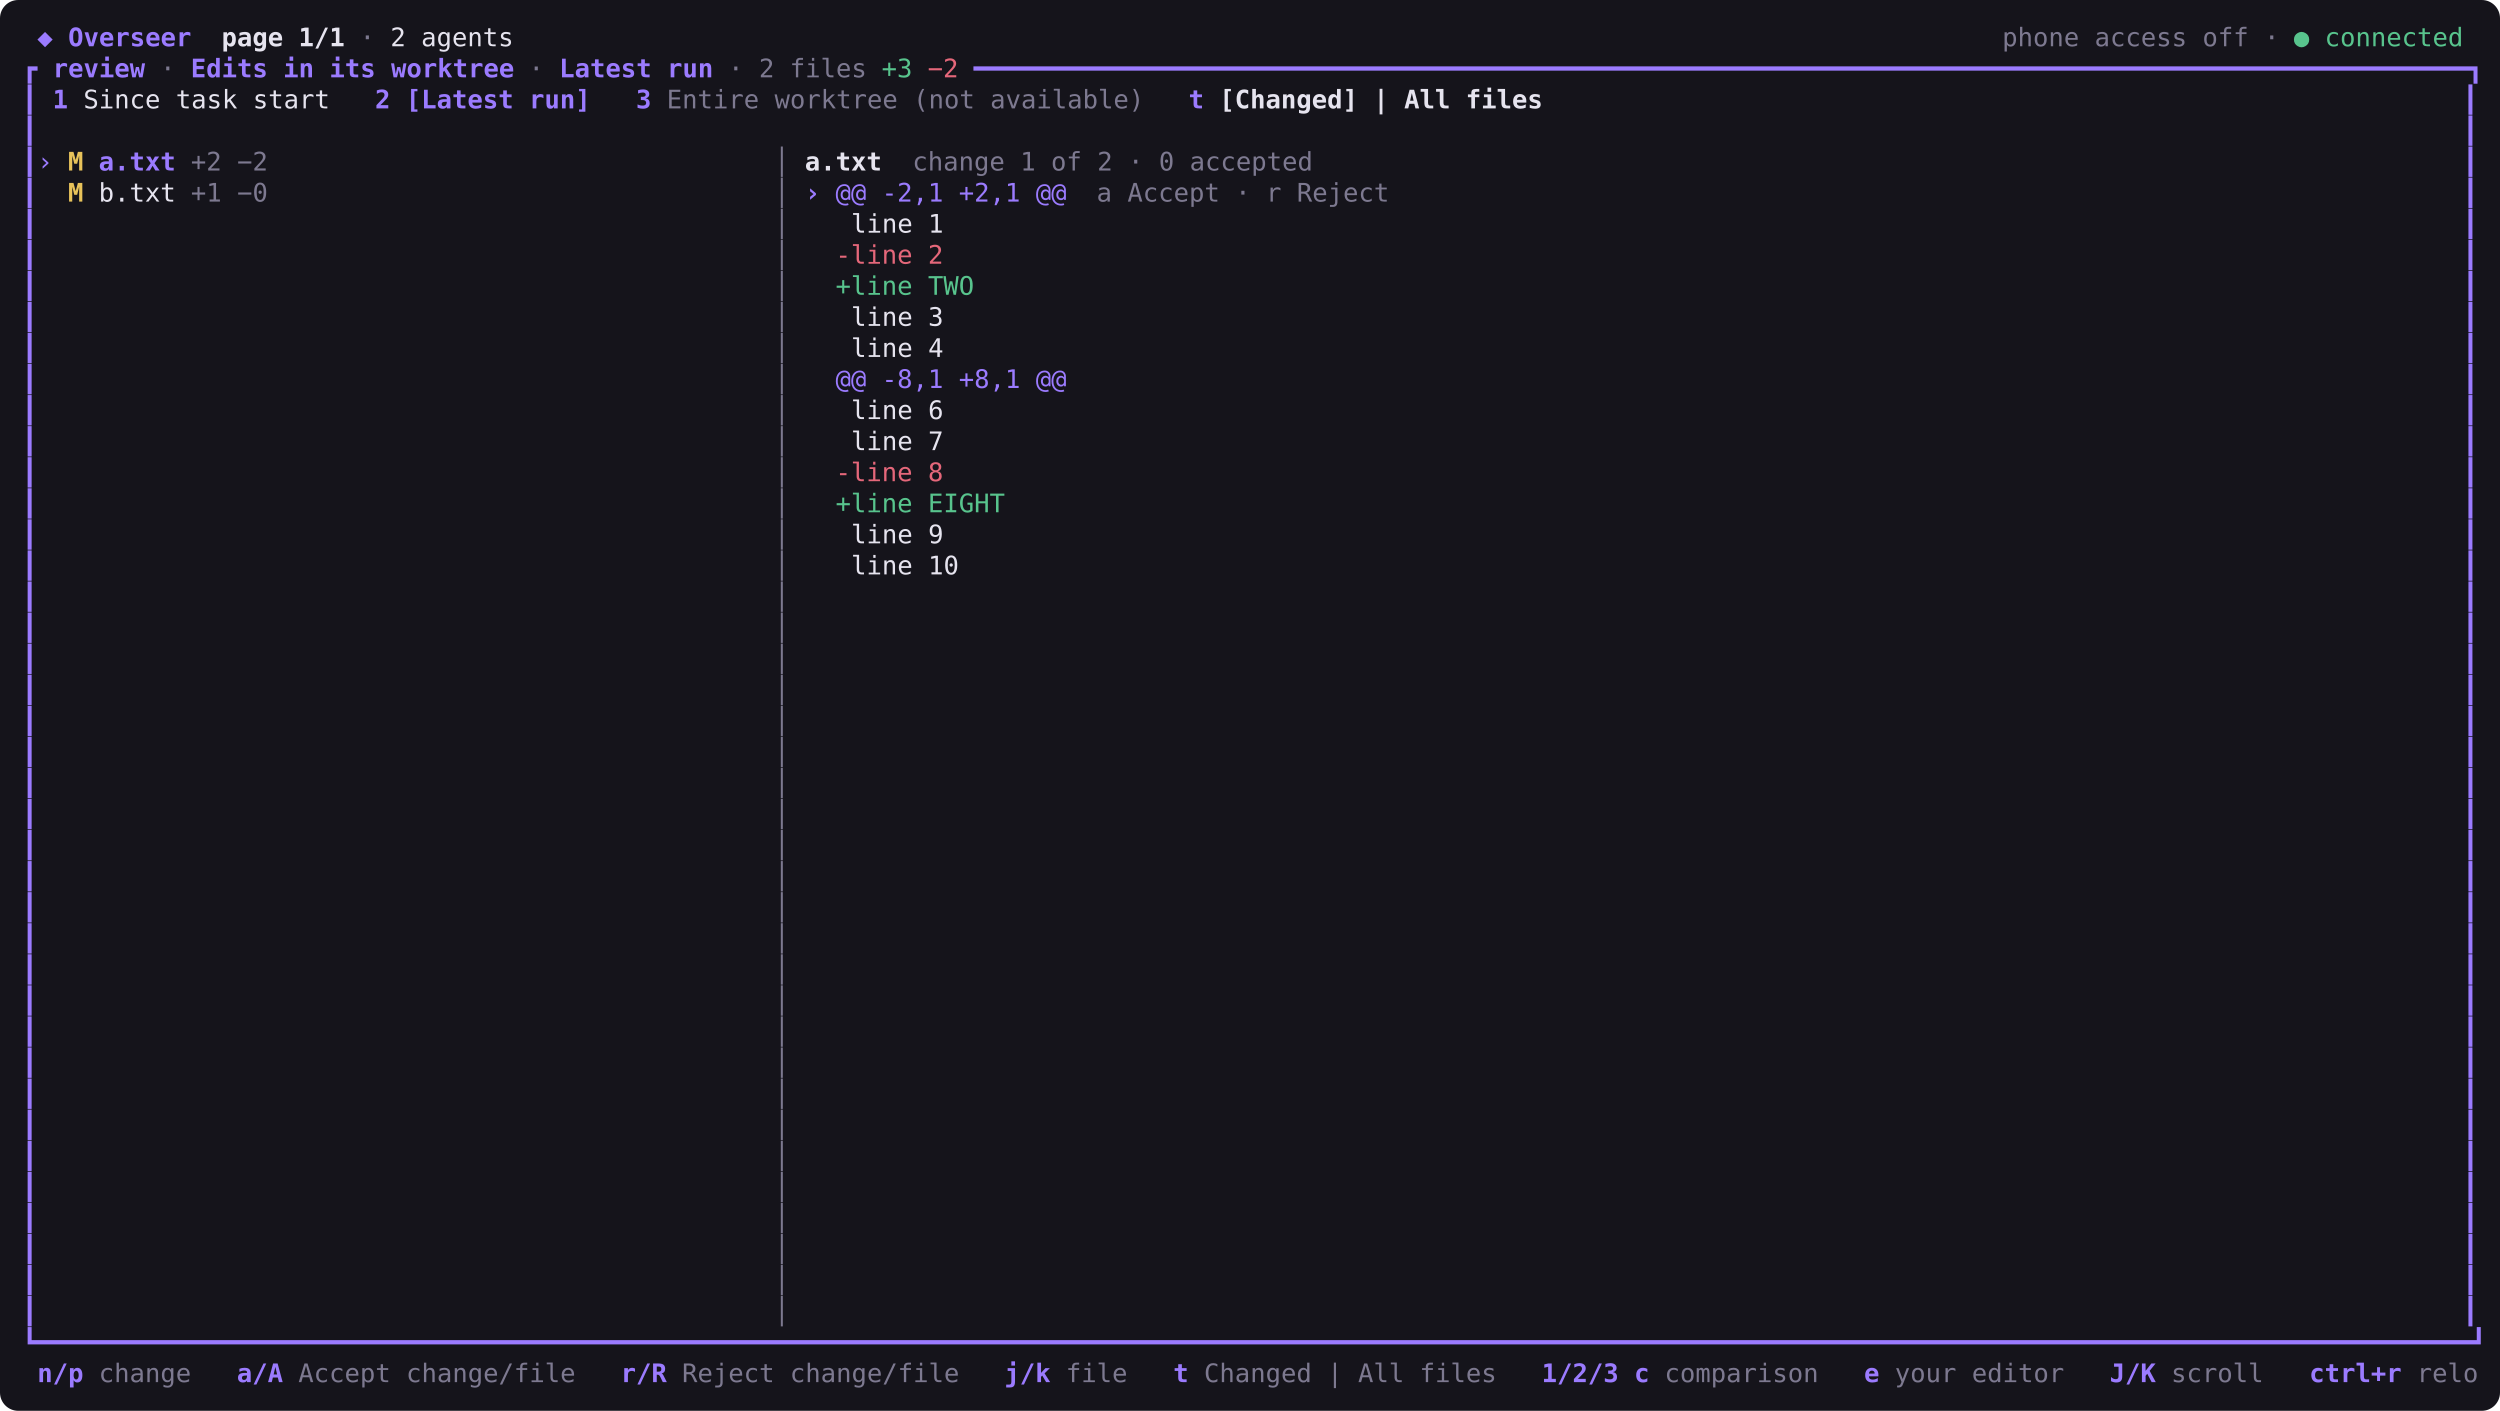
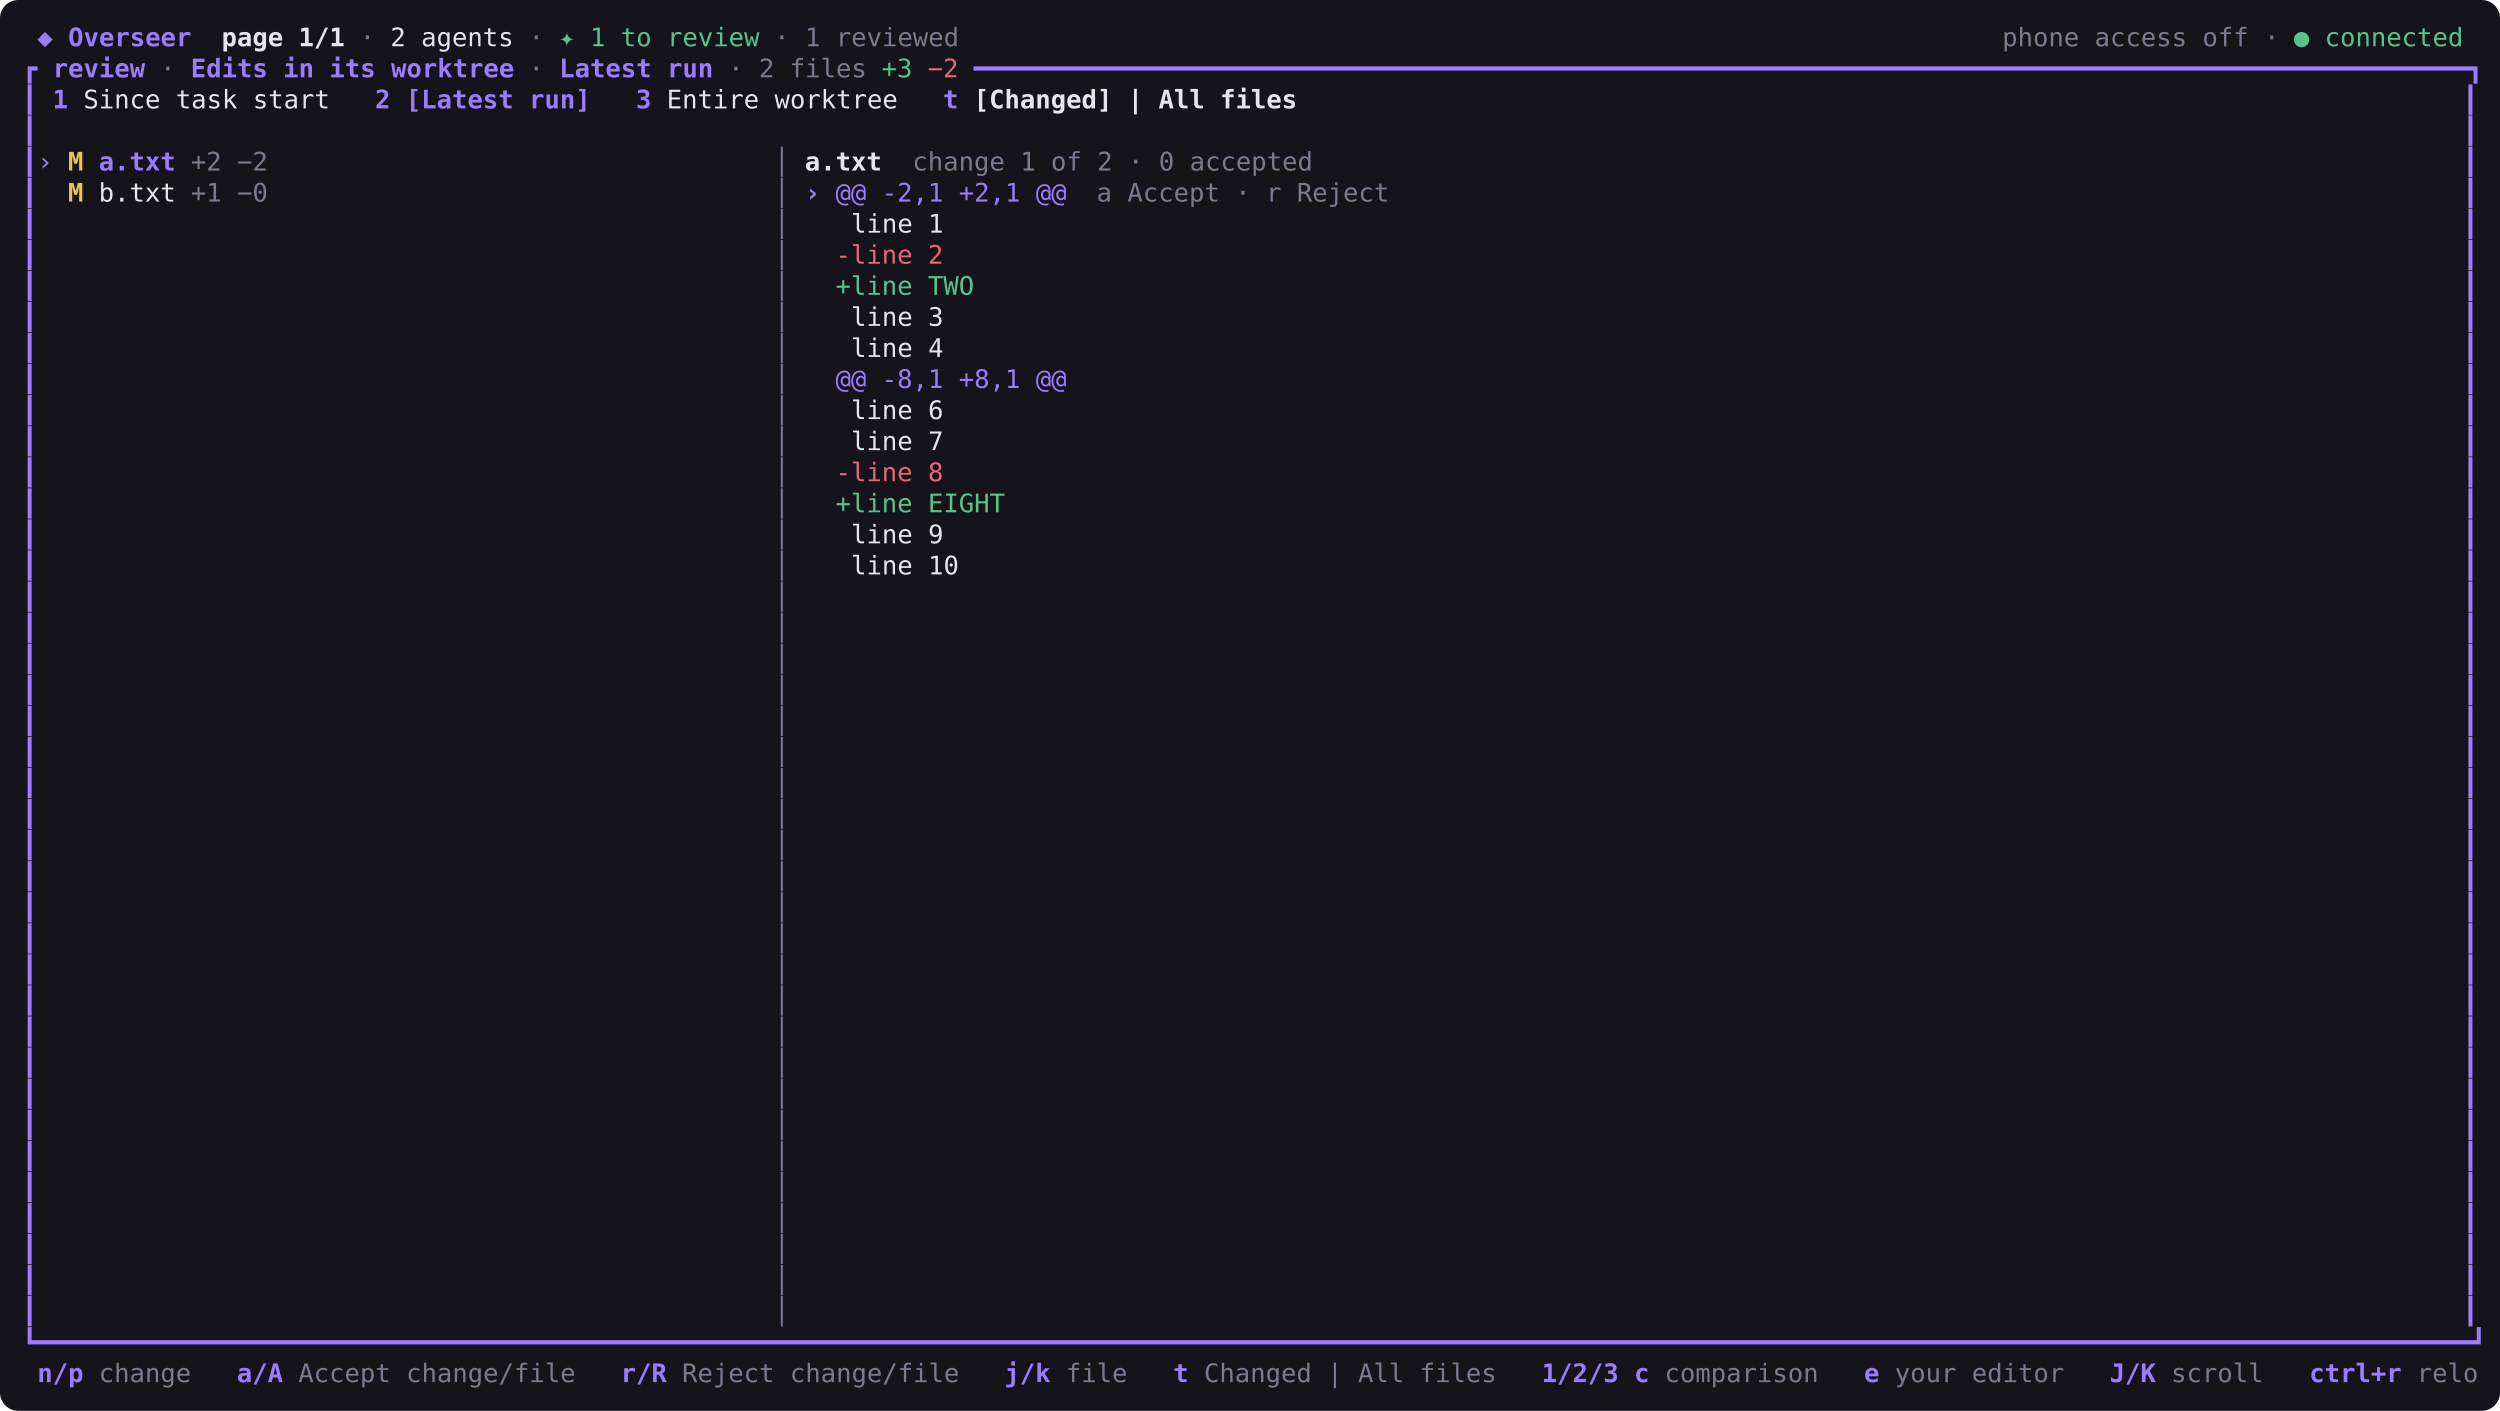
<svg xmlns="http://www.w3.org/2000/svg" width="1368" height="772" viewBox="0 0 1368 772">
  <rect width="100%" height="100%" rx="10" fill="#15141b" />
  <g font-family="ui-monospace, SFMono-Regular, Menlo, monospace" font-size="14">
    <text x="12.0" y="25.3" textLength="100.8" lengthAdjust="spacingAndGlyphs" fill="#9b7bff" font-weight="700" xml:space="preserve"> ◆ Overseer </text>
    <text x="112.8" y="25.3" textLength="84.0" lengthAdjust="spacingAndGlyphs" fill="#e6e4ef" font-weight="700" xml:space="preserve"> page 1/1 </text>
    <text x="196.8" y="25.3" textLength="16.8" lengthAdjust="spacingAndGlyphs" fill="#7d7990" xml:space="preserve">· </text>
-     <text x="213.6" y="25.3" textLength="882.0" lengthAdjust="spacingAndGlyphs" fill="#e6e4ef" xml:space="preserve">2 agents                                                                                                 </text>
+     <text x="213.6" y="25.3" textLength="67.2" lengthAdjust="spacingAndGlyphs" fill="#e6e4ef" xml:space="preserve">2 agents</text>
+     <text x="280.8" y="25.3" textLength="25.2" lengthAdjust="spacingAndGlyphs" fill="#7d7990" xml:space="preserve"> · </text>
+     <text x="306.0" y="25.3" textLength="109.2" lengthAdjust="spacingAndGlyphs" fill="#58c48d" xml:space="preserve">✦ 1 to review</text>
+     <text x="415.2" y="25.3" textLength="109.2" lengthAdjust="spacingAndGlyphs" fill="#7d7990" xml:space="preserve"> · 1 reviewed</text>
    <text x="1095.6" y="25.3" textLength="159.6" lengthAdjust="spacingAndGlyphs" fill="#7d7990" xml:space="preserve">phone access off · </text>
    <text x="1255.2" y="25.3" textLength="100.8" lengthAdjust="spacingAndGlyphs" fill="#58c48d" xml:space="preserve">● connected </text>
    <text x="12.0" y="42.3" textLength="8.4" lengthAdjust="spacingAndGlyphs" fill="#9b7bff" xml:space="preserve">┏</text>
    <text x="20.4" y="42.3" textLength="67.2" lengthAdjust="spacingAndGlyphs" fill="#9b7bff" font-weight="700" xml:space="preserve"> review </text>
    <text x="87.6" y="42.3" textLength="16.8" lengthAdjust="spacingAndGlyphs" fill="#7d7990" xml:space="preserve">· </text>
    <text x="104.4" y="42.3" textLength="176.4" lengthAdjust="spacingAndGlyphs" fill="#9b7bff" font-weight="700" xml:space="preserve">Edits in its worktree</text>
    <text x="280.8" y="42.3" textLength="25.2" lengthAdjust="spacingAndGlyphs" fill="#7d7990" xml:space="preserve"> · </text>
    <text x="306.0" y="42.3" textLength="84.0" lengthAdjust="spacingAndGlyphs" fill="#9b7bff" font-weight="700" xml:space="preserve">Latest run</text>
    <text x="390.0" y="42.3" textLength="92.4" lengthAdjust="spacingAndGlyphs" fill="#7d7990" xml:space="preserve"> · 2 files </text>
    <text x="482.4" y="42.3" textLength="25.2" lengthAdjust="spacingAndGlyphs" fill="#58c48d" xml:space="preserve">+3 </text>
    <text x="507.6" y="42.3" textLength="25.2" lengthAdjust="spacingAndGlyphs" fill="#e5677a" xml:space="preserve">−2 </text>
    <text x="532.8" y="42.3" textLength="823.2" lengthAdjust="spacingAndGlyphs" fill="#9b7bff" xml:space="preserve">━━━━━━━━━━━━━━━━━━━━━━━━━━━━━━━━━━━━━━━━━━━━━━━━━━━━━━━━━━━━━━━━━━━━━━━━━━━━━━━━━━━━━━━━━━━━━━━━━┓</text>
    <text x="12.0" y="59.3" textLength="8.4" lengthAdjust="spacingAndGlyphs" fill="#9b7bff" xml:space="preserve">┃</text>
    <text x="28.8" y="59.3" textLength="8.4" lengthAdjust="spacingAndGlyphs" fill="#9b7bff" font-weight="700" xml:space="preserve">1</text>
    <text x="37.2" y="59.3" textLength="168.0" lengthAdjust="spacingAndGlyphs" fill="#e6e4ef" xml:space="preserve"> Since task start   </text>
    <text x="205.2" y="59.3" textLength="117.6" lengthAdjust="spacingAndGlyphs" fill="#9b7bff" font-weight="700" xml:space="preserve">2 [Latest run]</text>
    <text x="348.0" y="59.3" textLength="8.4" lengthAdjust="spacingAndGlyphs" fill="#9b7bff" font-weight="700" xml:space="preserve">3</text>
-     <text x="356.4" y="59.3" textLength="268.8" lengthAdjust="spacingAndGlyphs" fill="#7d7990" xml:space="preserve"> Entire worktree (not available)</text>
-     <text x="650.4" y="59.3" textLength="16.8" lengthAdjust="spacingAndGlyphs" fill="#9b7bff" font-weight="700" xml:space="preserve">t </text>
-     <text x="667.2" y="59.3" textLength="176.4" lengthAdjust="spacingAndGlyphs" fill="#e6e4ef" font-weight="700" xml:space="preserve">[Changed] | All files</text>
+     <text x="356.4" y="59.3" textLength="159.6" lengthAdjust="spacingAndGlyphs" fill="#e6e4ef" xml:space="preserve"> Entire worktree   </text>
+     <text x="516.0" y="59.3" textLength="16.8" lengthAdjust="spacingAndGlyphs" fill="#9b7bff" font-weight="700" xml:space="preserve">t </text>
+     <text x="532.8" y="59.3" textLength="176.4" lengthAdjust="spacingAndGlyphs" fill="#e6e4ef" font-weight="700" xml:space="preserve">[Changed] | All files</text>
    <text x="1347.6" y="59.3" textLength="8.4" lengthAdjust="spacingAndGlyphs" fill="#9b7bff" xml:space="preserve">┃</text>
    <text x="12.0" y="76.3" textLength="8.4" lengthAdjust="spacingAndGlyphs" fill="#9b7bff" xml:space="preserve">┃</text>
    <text x="1347.6" y="76.3" textLength="8.4" lengthAdjust="spacingAndGlyphs" fill="#9b7bff" xml:space="preserve">┃</text>
    <text x="12.0" y="93.3" textLength="25.2" lengthAdjust="spacingAndGlyphs" fill="#9b7bff" xml:space="preserve">┃› </text>
    <text x="37.2" y="93.3" textLength="16.8" lengthAdjust="spacingAndGlyphs" fill="#e8c35a" font-weight="700" xml:space="preserve">M </text>
    <text x="54.0" y="93.3" textLength="42.0" lengthAdjust="spacingAndGlyphs" fill="#9b7bff" font-weight="700" xml:space="preserve">a.txt</text>
    <text x="96.0" y="93.3" textLength="50.4" lengthAdjust="spacingAndGlyphs" fill="#7d7990" xml:space="preserve"> +2 −2</text>
    <text x="423.6" y="93.3" textLength="8.4" lengthAdjust="spacingAndGlyphs" fill="#7d7990" xml:space="preserve">│</text>
    <text x="440.4" y="93.3" textLength="42.0" lengthAdjust="spacingAndGlyphs" fill="#e6e4ef" font-weight="700" xml:space="preserve">a.txt</text>
    <text x="482.4" y="93.3" textLength="235.2" lengthAdjust="spacingAndGlyphs" fill="#7d7990" xml:space="preserve">  change 1 of 2 · 0 accepted</text>
    <text x="1347.6" y="93.3" textLength="8.4" lengthAdjust="spacingAndGlyphs" fill="#9b7bff" xml:space="preserve">┃</text>
    <text x="12.0" y="110.3" textLength="25.2" lengthAdjust="spacingAndGlyphs" fill="#9b7bff" xml:space="preserve">┃  </text>
    <text x="37.2" y="110.3" textLength="16.8" lengthAdjust="spacingAndGlyphs" fill="#e8c35a" font-weight="700" xml:space="preserve">M </text>
    <text x="54.0" y="110.3" textLength="42.0" lengthAdjust="spacingAndGlyphs" fill="#e6e4ef" xml:space="preserve">b.txt</text>
    <text x="96.0" y="110.3" textLength="50.4" lengthAdjust="spacingAndGlyphs" fill="#7d7990" xml:space="preserve"> +1 −0</text>
    <text x="423.6" y="110.3" textLength="8.4" lengthAdjust="spacingAndGlyphs" fill="#7d7990" xml:space="preserve">│</text>
    <text x="440.4" y="110.3" textLength="16.8" lengthAdjust="spacingAndGlyphs" fill="#9b7bff" font-weight="700" xml:space="preserve">› </text>
    <text x="457.2" y="110.3" textLength="126.0" lengthAdjust="spacingAndGlyphs" fill="#9b7bff" xml:space="preserve">@@ -2,1 +2,1 @@</text>
    <text x="583.2" y="110.3" textLength="176.4" lengthAdjust="spacingAndGlyphs" fill="#7d7990" xml:space="preserve">  a Accept · r Reject</text>
    <text x="1347.6" y="110.3" textLength="8.4" lengthAdjust="spacingAndGlyphs" fill="#9b7bff" xml:space="preserve">┃</text>
    <text x="12.0" y="127.3" textLength="8.4" lengthAdjust="spacingAndGlyphs" fill="#9b7bff" xml:space="preserve">┃</text>
    <text x="423.6" y="127.3" textLength="8.4" lengthAdjust="spacingAndGlyphs" fill="#7d7990" xml:space="preserve">│</text>
    <text x="432.0" y="127.3" textLength="915.6" lengthAdjust="spacingAndGlyphs" fill="#e6e4ef" xml:space="preserve">    line 1                                                                                                   </text>
    <text x="1347.6" y="127.3" textLength="8.4" lengthAdjust="spacingAndGlyphs" fill="#9b7bff" xml:space="preserve">┃</text>
    <text x="12.0" y="144.3" textLength="8.4" lengthAdjust="spacingAndGlyphs" fill="#9b7bff" xml:space="preserve">┃</text>
    <text x="423.6" y="144.3" textLength="8.4" lengthAdjust="spacingAndGlyphs" fill="#7d7990" xml:space="preserve">│</text>
    <text x="457.2" y="144.3" textLength="58.8" lengthAdjust="spacingAndGlyphs" fill="#e5677a" xml:space="preserve">-line 2</text>
    <text x="1347.6" y="144.3" textLength="8.4" lengthAdjust="spacingAndGlyphs" fill="#9b7bff" xml:space="preserve">┃</text>
    <text x="12.0" y="161.3" textLength="8.4" lengthAdjust="spacingAndGlyphs" fill="#9b7bff" xml:space="preserve">┃</text>
    <text x="423.6" y="161.3" textLength="8.4" lengthAdjust="spacingAndGlyphs" fill="#7d7990" xml:space="preserve">│</text>
    <text x="457.2" y="161.3" textLength="75.6" lengthAdjust="spacingAndGlyphs" fill="#58c48d" xml:space="preserve">+line TWO</text>
    <text x="1347.6" y="161.3" textLength="8.4" lengthAdjust="spacingAndGlyphs" fill="#9b7bff" xml:space="preserve">┃</text>
    <text x="12.0" y="178.3" textLength="8.4" lengthAdjust="spacingAndGlyphs" fill="#9b7bff" xml:space="preserve">┃</text>
    <text x="423.6" y="178.3" textLength="8.4" lengthAdjust="spacingAndGlyphs" fill="#7d7990" xml:space="preserve">│</text>
    <text x="432.0" y="178.3" textLength="915.6" lengthAdjust="spacingAndGlyphs" fill="#e6e4ef" xml:space="preserve">    line 3                                                                                                   </text>
    <text x="1347.6" y="178.3" textLength="8.4" lengthAdjust="spacingAndGlyphs" fill="#9b7bff" xml:space="preserve">┃</text>
    <text x="12.0" y="195.3" textLength="8.4" lengthAdjust="spacingAndGlyphs" fill="#9b7bff" xml:space="preserve">┃</text>
    <text x="423.6" y="195.3" textLength="8.4" lengthAdjust="spacingAndGlyphs" fill="#7d7990" xml:space="preserve">│</text>
    <text x="432.0" y="195.3" textLength="915.6" lengthAdjust="spacingAndGlyphs" fill="#e6e4ef" xml:space="preserve">    line 4                                                                                                   </text>
    <text x="1347.6" y="195.3" textLength="8.4" lengthAdjust="spacingAndGlyphs" fill="#9b7bff" xml:space="preserve">┃</text>
    <text x="12.0" y="212.3" textLength="8.4" lengthAdjust="spacingAndGlyphs" fill="#9b7bff" xml:space="preserve">┃</text>
    <text x="423.6" y="212.3" textLength="8.4" lengthAdjust="spacingAndGlyphs" fill="#7d7990" xml:space="preserve">│</text>
    <text x="457.2" y="212.3" textLength="126.0" lengthAdjust="spacingAndGlyphs" fill="#9b7bff" xml:space="preserve">@@ -8,1 +8,1 @@</text>
    <text x="1347.6" y="212.3" textLength="8.4" lengthAdjust="spacingAndGlyphs" fill="#9b7bff" xml:space="preserve">┃</text>
    <text x="12.0" y="229.3" textLength="8.4" lengthAdjust="spacingAndGlyphs" fill="#9b7bff" xml:space="preserve">┃</text>
    <text x="423.6" y="229.3" textLength="8.4" lengthAdjust="spacingAndGlyphs" fill="#7d7990" xml:space="preserve">│</text>
    <text x="432.0" y="229.3" textLength="915.6" lengthAdjust="spacingAndGlyphs" fill="#e6e4ef" xml:space="preserve">    line 6                                                                                                   </text>
    <text x="1347.6" y="229.3" textLength="8.4" lengthAdjust="spacingAndGlyphs" fill="#9b7bff" xml:space="preserve">┃</text>
    <text x="12.0" y="246.3" textLength="8.4" lengthAdjust="spacingAndGlyphs" fill="#9b7bff" xml:space="preserve">┃</text>
    <text x="423.6" y="246.3" textLength="8.4" lengthAdjust="spacingAndGlyphs" fill="#7d7990" xml:space="preserve">│</text>
    <text x="432.0" y="246.3" textLength="915.6" lengthAdjust="spacingAndGlyphs" fill="#e6e4ef" xml:space="preserve">    line 7                                                                                                   </text>
    <text x="1347.6" y="246.3" textLength="8.4" lengthAdjust="spacingAndGlyphs" fill="#9b7bff" xml:space="preserve">┃</text>
    <text x="12.0" y="263.3" textLength="8.4" lengthAdjust="spacingAndGlyphs" fill="#9b7bff" xml:space="preserve">┃</text>
    <text x="423.6" y="263.3" textLength="8.4" lengthAdjust="spacingAndGlyphs" fill="#7d7990" xml:space="preserve">│</text>
    <text x="457.2" y="263.3" textLength="58.8" lengthAdjust="spacingAndGlyphs" fill="#e5677a" xml:space="preserve">-line 8</text>
    <text x="1347.6" y="263.3" textLength="8.4" lengthAdjust="spacingAndGlyphs" fill="#9b7bff" xml:space="preserve">┃</text>
    <text x="12.0" y="280.3" textLength="8.4" lengthAdjust="spacingAndGlyphs" fill="#9b7bff" xml:space="preserve">┃</text>
    <text x="423.6" y="280.3" textLength="8.4" lengthAdjust="spacingAndGlyphs" fill="#7d7990" xml:space="preserve">│</text>
    <text x="457.2" y="280.3" textLength="92.4" lengthAdjust="spacingAndGlyphs" fill="#58c48d" xml:space="preserve">+line EIGHT</text>
    <text x="1347.6" y="280.3" textLength="8.4" lengthAdjust="spacingAndGlyphs" fill="#9b7bff" xml:space="preserve">┃</text>
    <text x="12.0" y="297.3" textLength="8.4" lengthAdjust="spacingAndGlyphs" fill="#9b7bff" xml:space="preserve">┃</text>
    <text x="423.6" y="297.3" textLength="8.4" lengthAdjust="spacingAndGlyphs" fill="#7d7990" xml:space="preserve">│</text>
    <text x="432.0" y="297.3" textLength="915.6" lengthAdjust="spacingAndGlyphs" fill="#e6e4ef" xml:space="preserve">    line 9                                                                                                   </text>
    <text x="1347.6" y="297.3" textLength="8.4" lengthAdjust="spacingAndGlyphs" fill="#9b7bff" xml:space="preserve">┃</text>
    <text x="12.0" y="314.3" textLength="8.4" lengthAdjust="spacingAndGlyphs" fill="#9b7bff" xml:space="preserve">┃</text>
    <text x="423.6" y="314.3" textLength="8.4" lengthAdjust="spacingAndGlyphs" fill="#7d7990" xml:space="preserve">│</text>
    <text x="432.0" y="314.3" textLength="915.6" lengthAdjust="spacingAndGlyphs" fill="#e6e4ef" xml:space="preserve">    line 10                                                                                                  </text>
    <text x="1347.6" y="314.3" textLength="8.4" lengthAdjust="spacingAndGlyphs" fill="#9b7bff" xml:space="preserve">┃</text>
    <text x="12.0" y="331.3" textLength="8.4" lengthAdjust="spacingAndGlyphs" fill="#9b7bff" xml:space="preserve">┃</text>
    <text x="423.6" y="331.3" textLength="8.4" lengthAdjust="spacingAndGlyphs" fill="#7d7990" xml:space="preserve">│</text>
    <text x="1347.6" y="331.3" textLength="8.4" lengthAdjust="spacingAndGlyphs" fill="#9b7bff" xml:space="preserve">┃</text>
    <text x="12.0" y="348.3" textLength="8.4" lengthAdjust="spacingAndGlyphs" fill="#9b7bff" xml:space="preserve">┃</text>
    <text x="423.6" y="348.3" textLength="8.4" lengthAdjust="spacingAndGlyphs" fill="#7d7990" xml:space="preserve">│</text>
    <text x="1347.6" y="348.3" textLength="8.4" lengthAdjust="spacingAndGlyphs" fill="#9b7bff" xml:space="preserve">┃</text>
    <text x="12.0" y="365.3" textLength="8.4" lengthAdjust="spacingAndGlyphs" fill="#9b7bff" xml:space="preserve">┃</text>
    <text x="423.6" y="365.3" textLength="8.4" lengthAdjust="spacingAndGlyphs" fill="#7d7990" xml:space="preserve">│</text>
    <text x="1347.6" y="365.3" textLength="8.4" lengthAdjust="spacingAndGlyphs" fill="#9b7bff" xml:space="preserve">┃</text>
    <text x="12.0" y="382.3" textLength="8.4" lengthAdjust="spacingAndGlyphs" fill="#9b7bff" xml:space="preserve">┃</text>
    <text x="423.6" y="382.3" textLength="8.4" lengthAdjust="spacingAndGlyphs" fill="#7d7990" xml:space="preserve">│</text>
    <text x="1347.6" y="382.3" textLength="8.4" lengthAdjust="spacingAndGlyphs" fill="#9b7bff" xml:space="preserve">┃</text>
    <text x="12.0" y="399.3" textLength="8.4" lengthAdjust="spacingAndGlyphs" fill="#9b7bff" xml:space="preserve">┃</text>
    <text x="423.6" y="399.3" textLength="8.4" lengthAdjust="spacingAndGlyphs" fill="#7d7990" xml:space="preserve">│</text>
    <text x="1347.6" y="399.3" textLength="8.4" lengthAdjust="spacingAndGlyphs" fill="#9b7bff" xml:space="preserve">┃</text>
    <text x="12.0" y="416.3" textLength="8.4" lengthAdjust="spacingAndGlyphs" fill="#9b7bff" xml:space="preserve">┃</text>
    <text x="423.6" y="416.3" textLength="8.4" lengthAdjust="spacingAndGlyphs" fill="#7d7990" xml:space="preserve">│</text>
    <text x="1347.6" y="416.3" textLength="8.4" lengthAdjust="spacingAndGlyphs" fill="#9b7bff" xml:space="preserve">┃</text>
    <text x="12.0" y="433.3" textLength="8.4" lengthAdjust="spacingAndGlyphs" fill="#9b7bff" xml:space="preserve">┃</text>
    <text x="423.6" y="433.3" textLength="8.4" lengthAdjust="spacingAndGlyphs" fill="#7d7990" xml:space="preserve">│</text>
    <text x="1347.6" y="433.3" textLength="8.4" lengthAdjust="spacingAndGlyphs" fill="#9b7bff" xml:space="preserve">┃</text>
    <text x="12.0" y="450.3" textLength="8.4" lengthAdjust="spacingAndGlyphs" fill="#9b7bff" xml:space="preserve">┃</text>
    <text x="423.6" y="450.3" textLength="8.4" lengthAdjust="spacingAndGlyphs" fill="#7d7990" xml:space="preserve">│</text>
    <text x="1347.6" y="450.3" textLength="8.4" lengthAdjust="spacingAndGlyphs" fill="#9b7bff" xml:space="preserve">┃</text>
    <text x="12.0" y="467.3" textLength="8.4" lengthAdjust="spacingAndGlyphs" fill="#9b7bff" xml:space="preserve">┃</text>
    <text x="423.6" y="467.3" textLength="8.4" lengthAdjust="spacingAndGlyphs" fill="#7d7990" xml:space="preserve">│</text>
    <text x="1347.6" y="467.3" textLength="8.4" lengthAdjust="spacingAndGlyphs" fill="#9b7bff" xml:space="preserve">┃</text>
    <text x="12.0" y="484.3" textLength="8.4" lengthAdjust="spacingAndGlyphs" fill="#9b7bff" xml:space="preserve">┃</text>
    <text x="423.6" y="484.3" textLength="8.4" lengthAdjust="spacingAndGlyphs" fill="#7d7990" xml:space="preserve">│</text>
    <text x="1347.6" y="484.3" textLength="8.4" lengthAdjust="spacingAndGlyphs" fill="#9b7bff" xml:space="preserve">┃</text>
    <text x="12.0" y="501.3" textLength="8.4" lengthAdjust="spacingAndGlyphs" fill="#9b7bff" xml:space="preserve">┃</text>
    <text x="423.6" y="501.3" textLength="8.4" lengthAdjust="spacingAndGlyphs" fill="#7d7990" xml:space="preserve">│</text>
    <text x="1347.6" y="501.3" textLength="8.4" lengthAdjust="spacingAndGlyphs" fill="#9b7bff" xml:space="preserve">┃</text>
    <text x="12.0" y="518.3" textLength="8.4" lengthAdjust="spacingAndGlyphs" fill="#9b7bff" xml:space="preserve">┃</text>
    <text x="423.6" y="518.3" textLength="8.4" lengthAdjust="spacingAndGlyphs" fill="#7d7990" xml:space="preserve">│</text>
    <text x="1347.6" y="518.3" textLength="8.4" lengthAdjust="spacingAndGlyphs" fill="#9b7bff" xml:space="preserve">┃</text>
    <text x="12.0" y="535.3" textLength="8.4" lengthAdjust="spacingAndGlyphs" fill="#9b7bff" xml:space="preserve">┃</text>
    <text x="423.6" y="535.3" textLength="8.4" lengthAdjust="spacingAndGlyphs" fill="#7d7990" xml:space="preserve">│</text>
    <text x="1347.6" y="535.3" textLength="8.4" lengthAdjust="spacingAndGlyphs" fill="#9b7bff" xml:space="preserve">┃</text>
    <text x="12.0" y="552.3" textLength="8.4" lengthAdjust="spacingAndGlyphs" fill="#9b7bff" xml:space="preserve">┃</text>
    <text x="423.6" y="552.3" textLength="8.4" lengthAdjust="spacingAndGlyphs" fill="#7d7990" xml:space="preserve">│</text>
    <text x="1347.6" y="552.3" textLength="8.4" lengthAdjust="spacingAndGlyphs" fill="#9b7bff" xml:space="preserve">┃</text>
    <text x="12.0" y="569.3" textLength="8.4" lengthAdjust="spacingAndGlyphs" fill="#9b7bff" xml:space="preserve">┃</text>
    <text x="423.6" y="569.3" textLength="8.4" lengthAdjust="spacingAndGlyphs" fill="#7d7990" xml:space="preserve">│</text>
    <text x="1347.6" y="569.3" textLength="8.4" lengthAdjust="spacingAndGlyphs" fill="#9b7bff" xml:space="preserve">┃</text>
    <text x="12.0" y="586.3" textLength="8.4" lengthAdjust="spacingAndGlyphs" fill="#9b7bff" xml:space="preserve">┃</text>
    <text x="423.6" y="586.3" textLength="8.4" lengthAdjust="spacingAndGlyphs" fill="#7d7990" xml:space="preserve">│</text>
    <text x="1347.6" y="586.3" textLength="8.4" lengthAdjust="spacingAndGlyphs" fill="#9b7bff" xml:space="preserve">┃</text>
    <text x="12.0" y="603.3" textLength="8.4" lengthAdjust="spacingAndGlyphs" fill="#9b7bff" xml:space="preserve">┃</text>
    <text x="423.6" y="603.3" textLength="8.4" lengthAdjust="spacingAndGlyphs" fill="#7d7990" xml:space="preserve">│</text>
    <text x="1347.6" y="603.3" textLength="8.4" lengthAdjust="spacingAndGlyphs" fill="#9b7bff" xml:space="preserve">┃</text>
    <text x="12.0" y="620.3" textLength="8.4" lengthAdjust="spacingAndGlyphs" fill="#9b7bff" xml:space="preserve">┃</text>
    <text x="423.6" y="620.3" textLength="8.4" lengthAdjust="spacingAndGlyphs" fill="#7d7990" xml:space="preserve">│</text>
    <text x="1347.6" y="620.3" textLength="8.4" lengthAdjust="spacingAndGlyphs" fill="#9b7bff" xml:space="preserve">┃</text>
    <text x="12.0" y="637.3" textLength="8.4" lengthAdjust="spacingAndGlyphs" fill="#9b7bff" xml:space="preserve">┃</text>
    <text x="423.6" y="637.3" textLength="8.4" lengthAdjust="spacingAndGlyphs" fill="#7d7990" xml:space="preserve">│</text>
    <text x="1347.6" y="637.3" textLength="8.4" lengthAdjust="spacingAndGlyphs" fill="#9b7bff" xml:space="preserve">┃</text>
    <text x="12.0" y="654.3" textLength="8.4" lengthAdjust="spacingAndGlyphs" fill="#9b7bff" xml:space="preserve">┃</text>
    <text x="423.6" y="654.3" textLength="8.4" lengthAdjust="spacingAndGlyphs" fill="#7d7990" xml:space="preserve">│</text>
    <text x="1347.6" y="654.3" textLength="8.4" lengthAdjust="spacingAndGlyphs" fill="#9b7bff" xml:space="preserve">┃</text>
    <text x="12.0" y="671.3" textLength="8.4" lengthAdjust="spacingAndGlyphs" fill="#9b7bff" xml:space="preserve">┃</text>
    <text x="423.6" y="671.3" textLength="8.4" lengthAdjust="spacingAndGlyphs" fill="#7d7990" xml:space="preserve">│</text>
    <text x="1347.6" y="671.3" textLength="8.4" lengthAdjust="spacingAndGlyphs" fill="#9b7bff" xml:space="preserve">┃</text>
    <text x="12.0" y="688.3" textLength="8.4" lengthAdjust="spacingAndGlyphs" fill="#9b7bff" xml:space="preserve">┃</text>
    <text x="423.6" y="688.3" textLength="8.4" lengthAdjust="spacingAndGlyphs" fill="#7d7990" xml:space="preserve">│</text>
    <text x="1347.6" y="688.3" textLength="8.4" lengthAdjust="spacingAndGlyphs" fill="#9b7bff" xml:space="preserve">┃</text>
    <text x="12.0" y="705.3" textLength="8.4" lengthAdjust="spacingAndGlyphs" fill="#9b7bff" xml:space="preserve">┃</text>
    <text x="423.6" y="705.3" textLength="8.4" lengthAdjust="spacingAndGlyphs" fill="#7d7990" xml:space="preserve">│</text>
    <text x="1347.6" y="705.3" textLength="8.4" lengthAdjust="spacingAndGlyphs" fill="#9b7bff" xml:space="preserve">┃</text>
    <text x="12.0" y="722.3" textLength="8.4" lengthAdjust="spacingAndGlyphs" fill="#9b7bff" xml:space="preserve">┃</text>
    <text x="423.6" y="722.3" textLength="8.4" lengthAdjust="spacingAndGlyphs" fill="#7d7990" xml:space="preserve">│</text>
    <text x="1347.6" y="722.3" textLength="8.4" lengthAdjust="spacingAndGlyphs" fill="#9b7bff" xml:space="preserve">┃</text>
    <text x="12.0" y="739.3" textLength="1344.0" lengthAdjust="spacingAndGlyphs" fill="#9b7bff" xml:space="preserve">┗━━━━━━━━━━━━━━━━━━━━━━━━━━━━━━━━━━━━━━━━━━━━━━━━━━━━━━━━━━━━━━━━━━━━━━━━━━━━━━━━━━━━━━━━━━━━━━━━━━━━━━━━━━━━━━━━━━━━━━━━━━━━━━━━━━━━━━━━━━━━━━━━━━━━━━━━━━━━━━┛</text>
    <text x="20.4" y="756.3" textLength="25.2" lengthAdjust="spacingAndGlyphs" fill="#9b7bff" font-weight="700" xml:space="preserve">n/p</text>
    <text x="45.6" y="756.3" textLength="84.0" lengthAdjust="spacingAndGlyphs" fill="#7d7990" xml:space="preserve"> change   </text>
    <text x="129.6" y="756.3" textLength="25.2" lengthAdjust="spacingAndGlyphs" fill="#9b7bff" font-weight="700" xml:space="preserve">a/A</text>
    <text x="154.8" y="756.3" textLength="184.8" lengthAdjust="spacingAndGlyphs" fill="#7d7990" xml:space="preserve"> Accept change/file   </text>
    <text x="339.6" y="756.3" textLength="25.2" lengthAdjust="spacingAndGlyphs" fill="#9b7bff" font-weight="700" xml:space="preserve">r/R</text>
    <text x="364.8" y="756.3" textLength="184.8" lengthAdjust="spacingAndGlyphs" fill="#7d7990" xml:space="preserve"> Reject change/file   </text>
    <text x="549.6" y="756.3" textLength="25.2" lengthAdjust="spacingAndGlyphs" fill="#9b7bff" font-weight="700" xml:space="preserve">j/k</text>
    <text x="574.8" y="756.3" textLength="67.2" lengthAdjust="spacingAndGlyphs" fill="#7d7990" xml:space="preserve"> file   </text>
    <text x="642.0" y="756.3" textLength="8.4" lengthAdjust="spacingAndGlyphs" fill="#9b7bff" font-weight="700" xml:space="preserve">t</text>
    <text x="650.4" y="756.3" textLength="193.2" lengthAdjust="spacingAndGlyphs" fill="#7d7990" xml:space="preserve"> Changed | All files   </text>
    <text x="843.6" y="756.3" textLength="58.8" lengthAdjust="spacingAndGlyphs" fill="#9b7bff" font-weight="700" xml:space="preserve">1/2/3 c</text>
    <text x="902.4" y="756.3" textLength="117.6" lengthAdjust="spacingAndGlyphs" fill="#7d7990" xml:space="preserve"> comparison   </text>
    <text x="1020.0" y="756.3" textLength="8.4" lengthAdjust="spacingAndGlyphs" fill="#9b7bff" font-weight="700" xml:space="preserve">e</text>
    <text x="1028.4" y="756.3" textLength="126.0" lengthAdjust="spacingAndGlyphs" fill="#7d7990" xml:space="preserve"> your editor   </text>
    <text x="1154.4" y="756.3" textLength="25.2" lengthAdjust="spacingAndGlyphs" fill="#9b7bff" font-weight="700" xml:space="preserve">J/K</text>
    <text x="1179.6" y="756.3" textLength="84.0" lengthAdjust="spacingAndGlyphs" fill="#7d7990" xml:space="preserve"> scroll   </text>
    <text x="1263.6" y="756.3" textLength="50.4" lengthAdjust="spacingAndGlyphs" fill="#9b7bff" font-weight="700" xml:space="preserve">ctrl+r</text>
    <text x="1314.0" y="756.3" textLength="42.0" lengthAdjust="spacingAndGlyphs" fill="#7d7990" xml:space="preserve"> relo</text>
  </g>
</svg>
